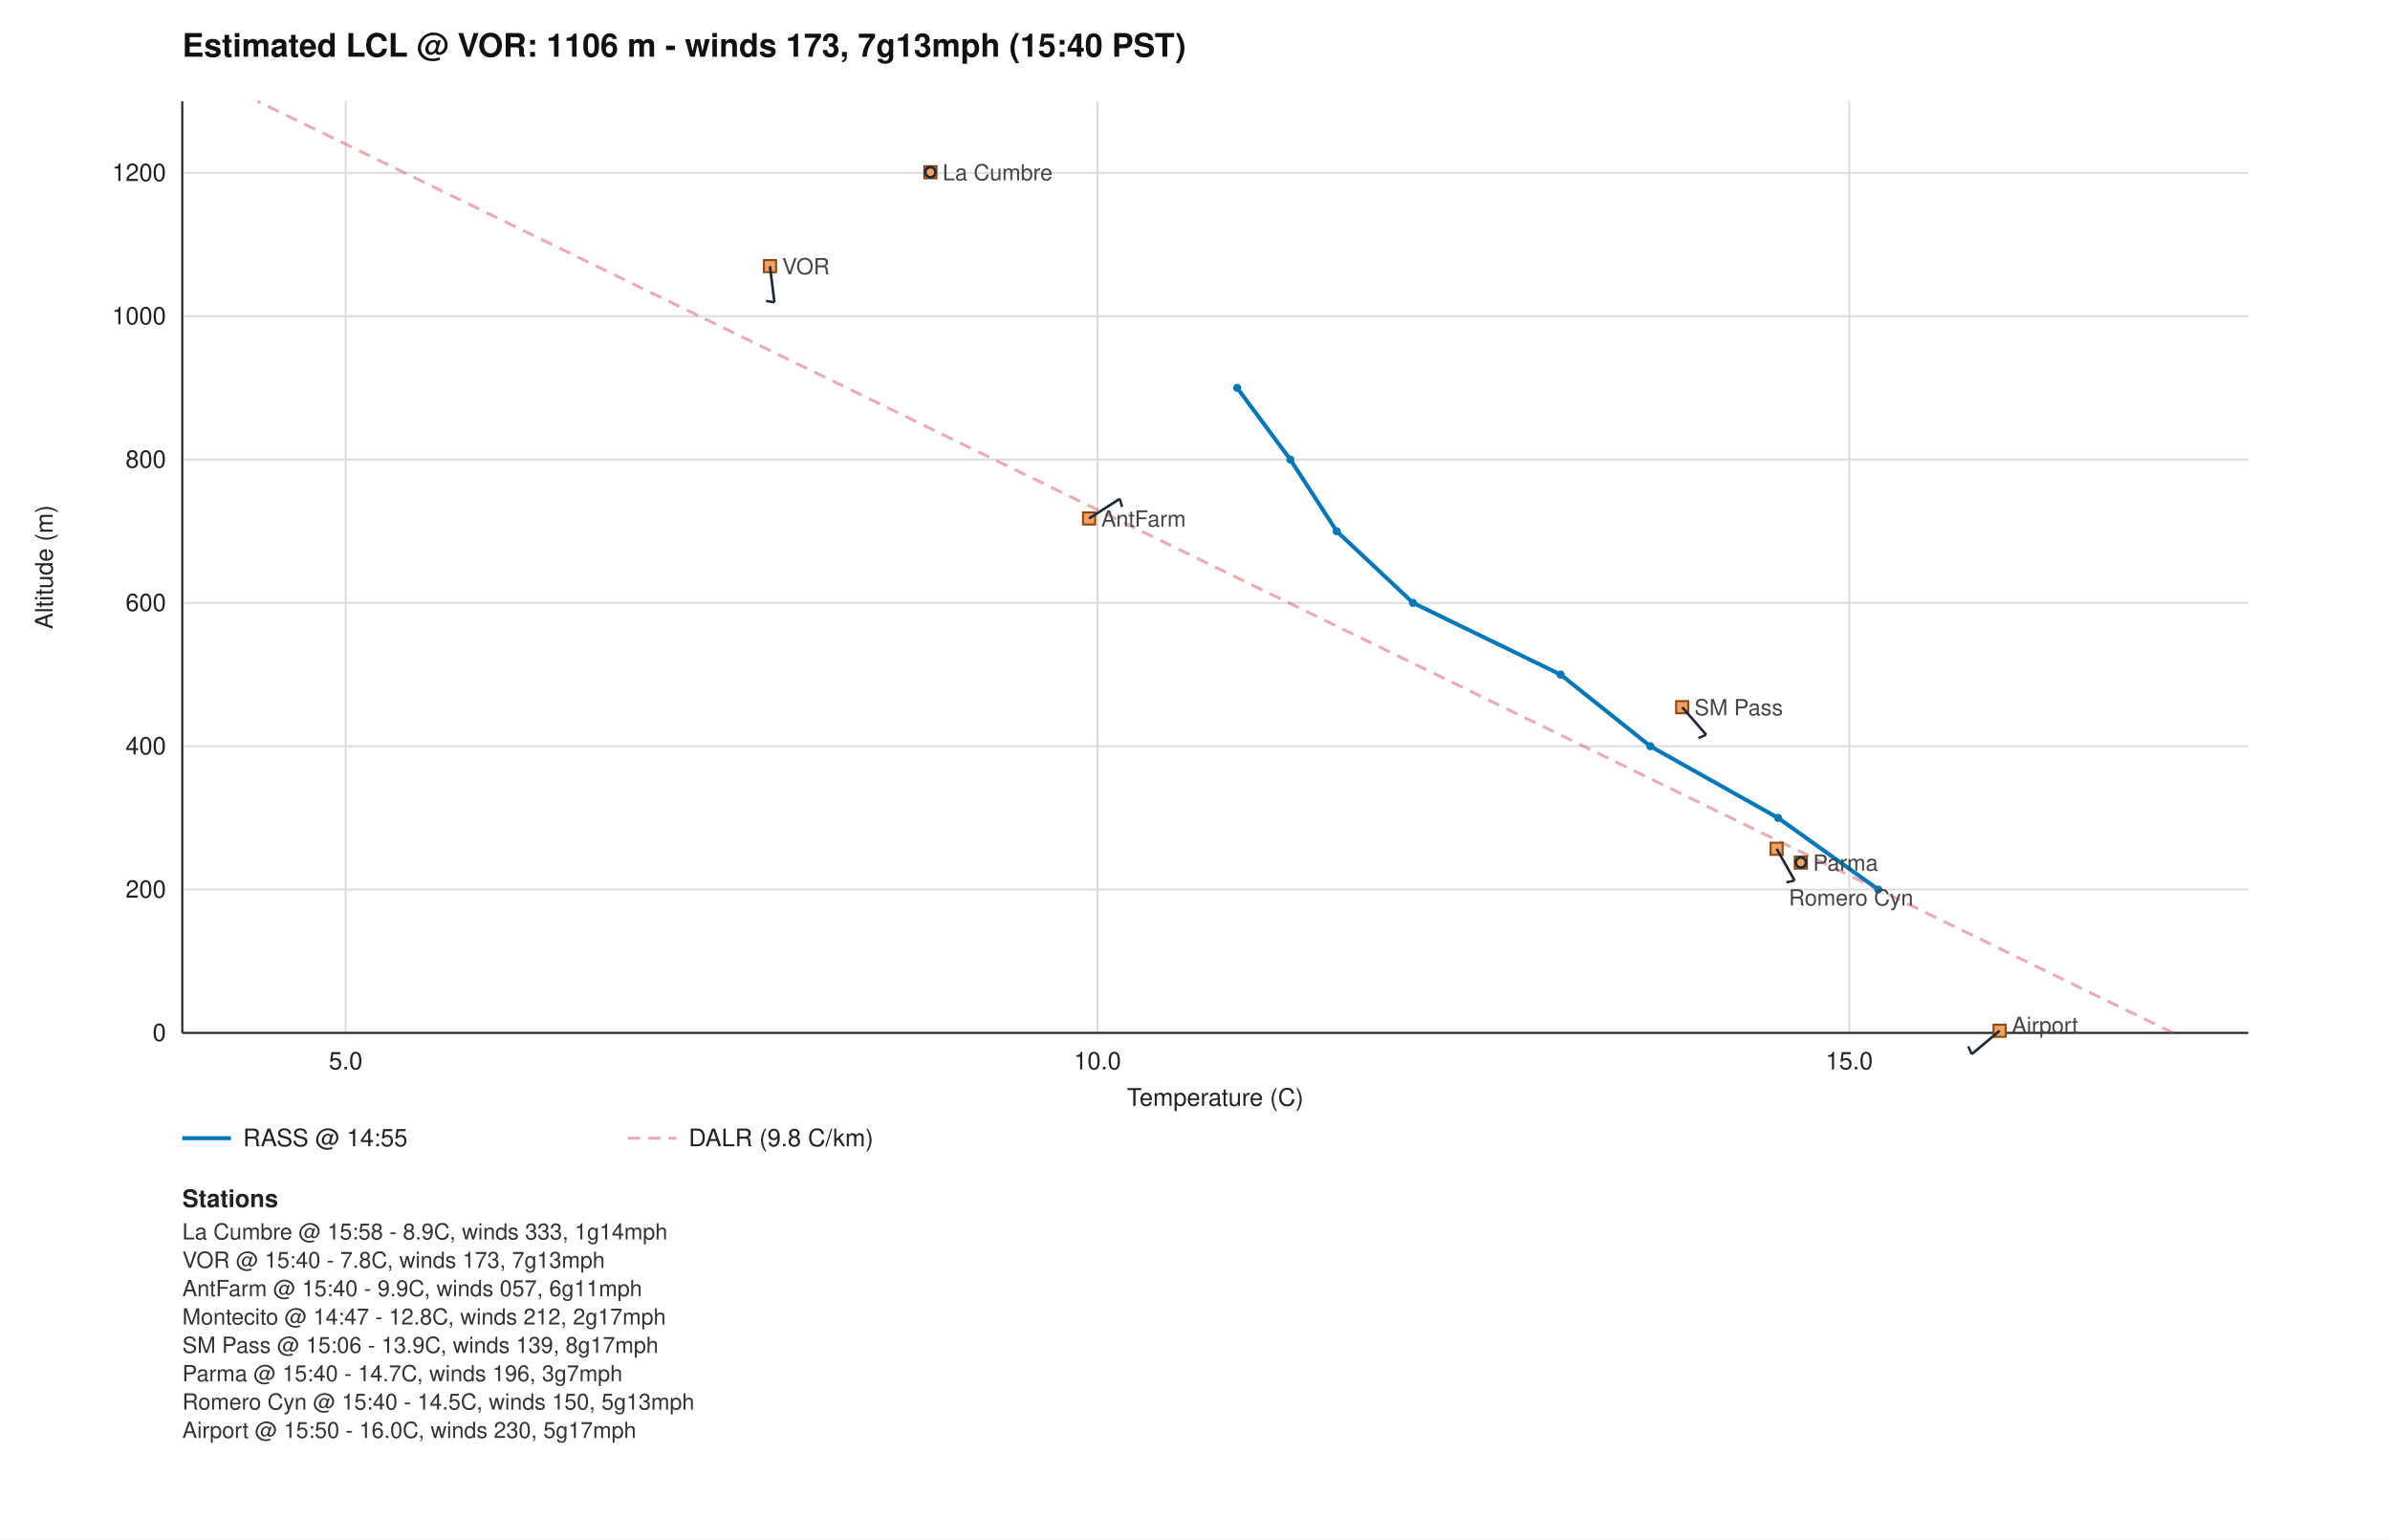
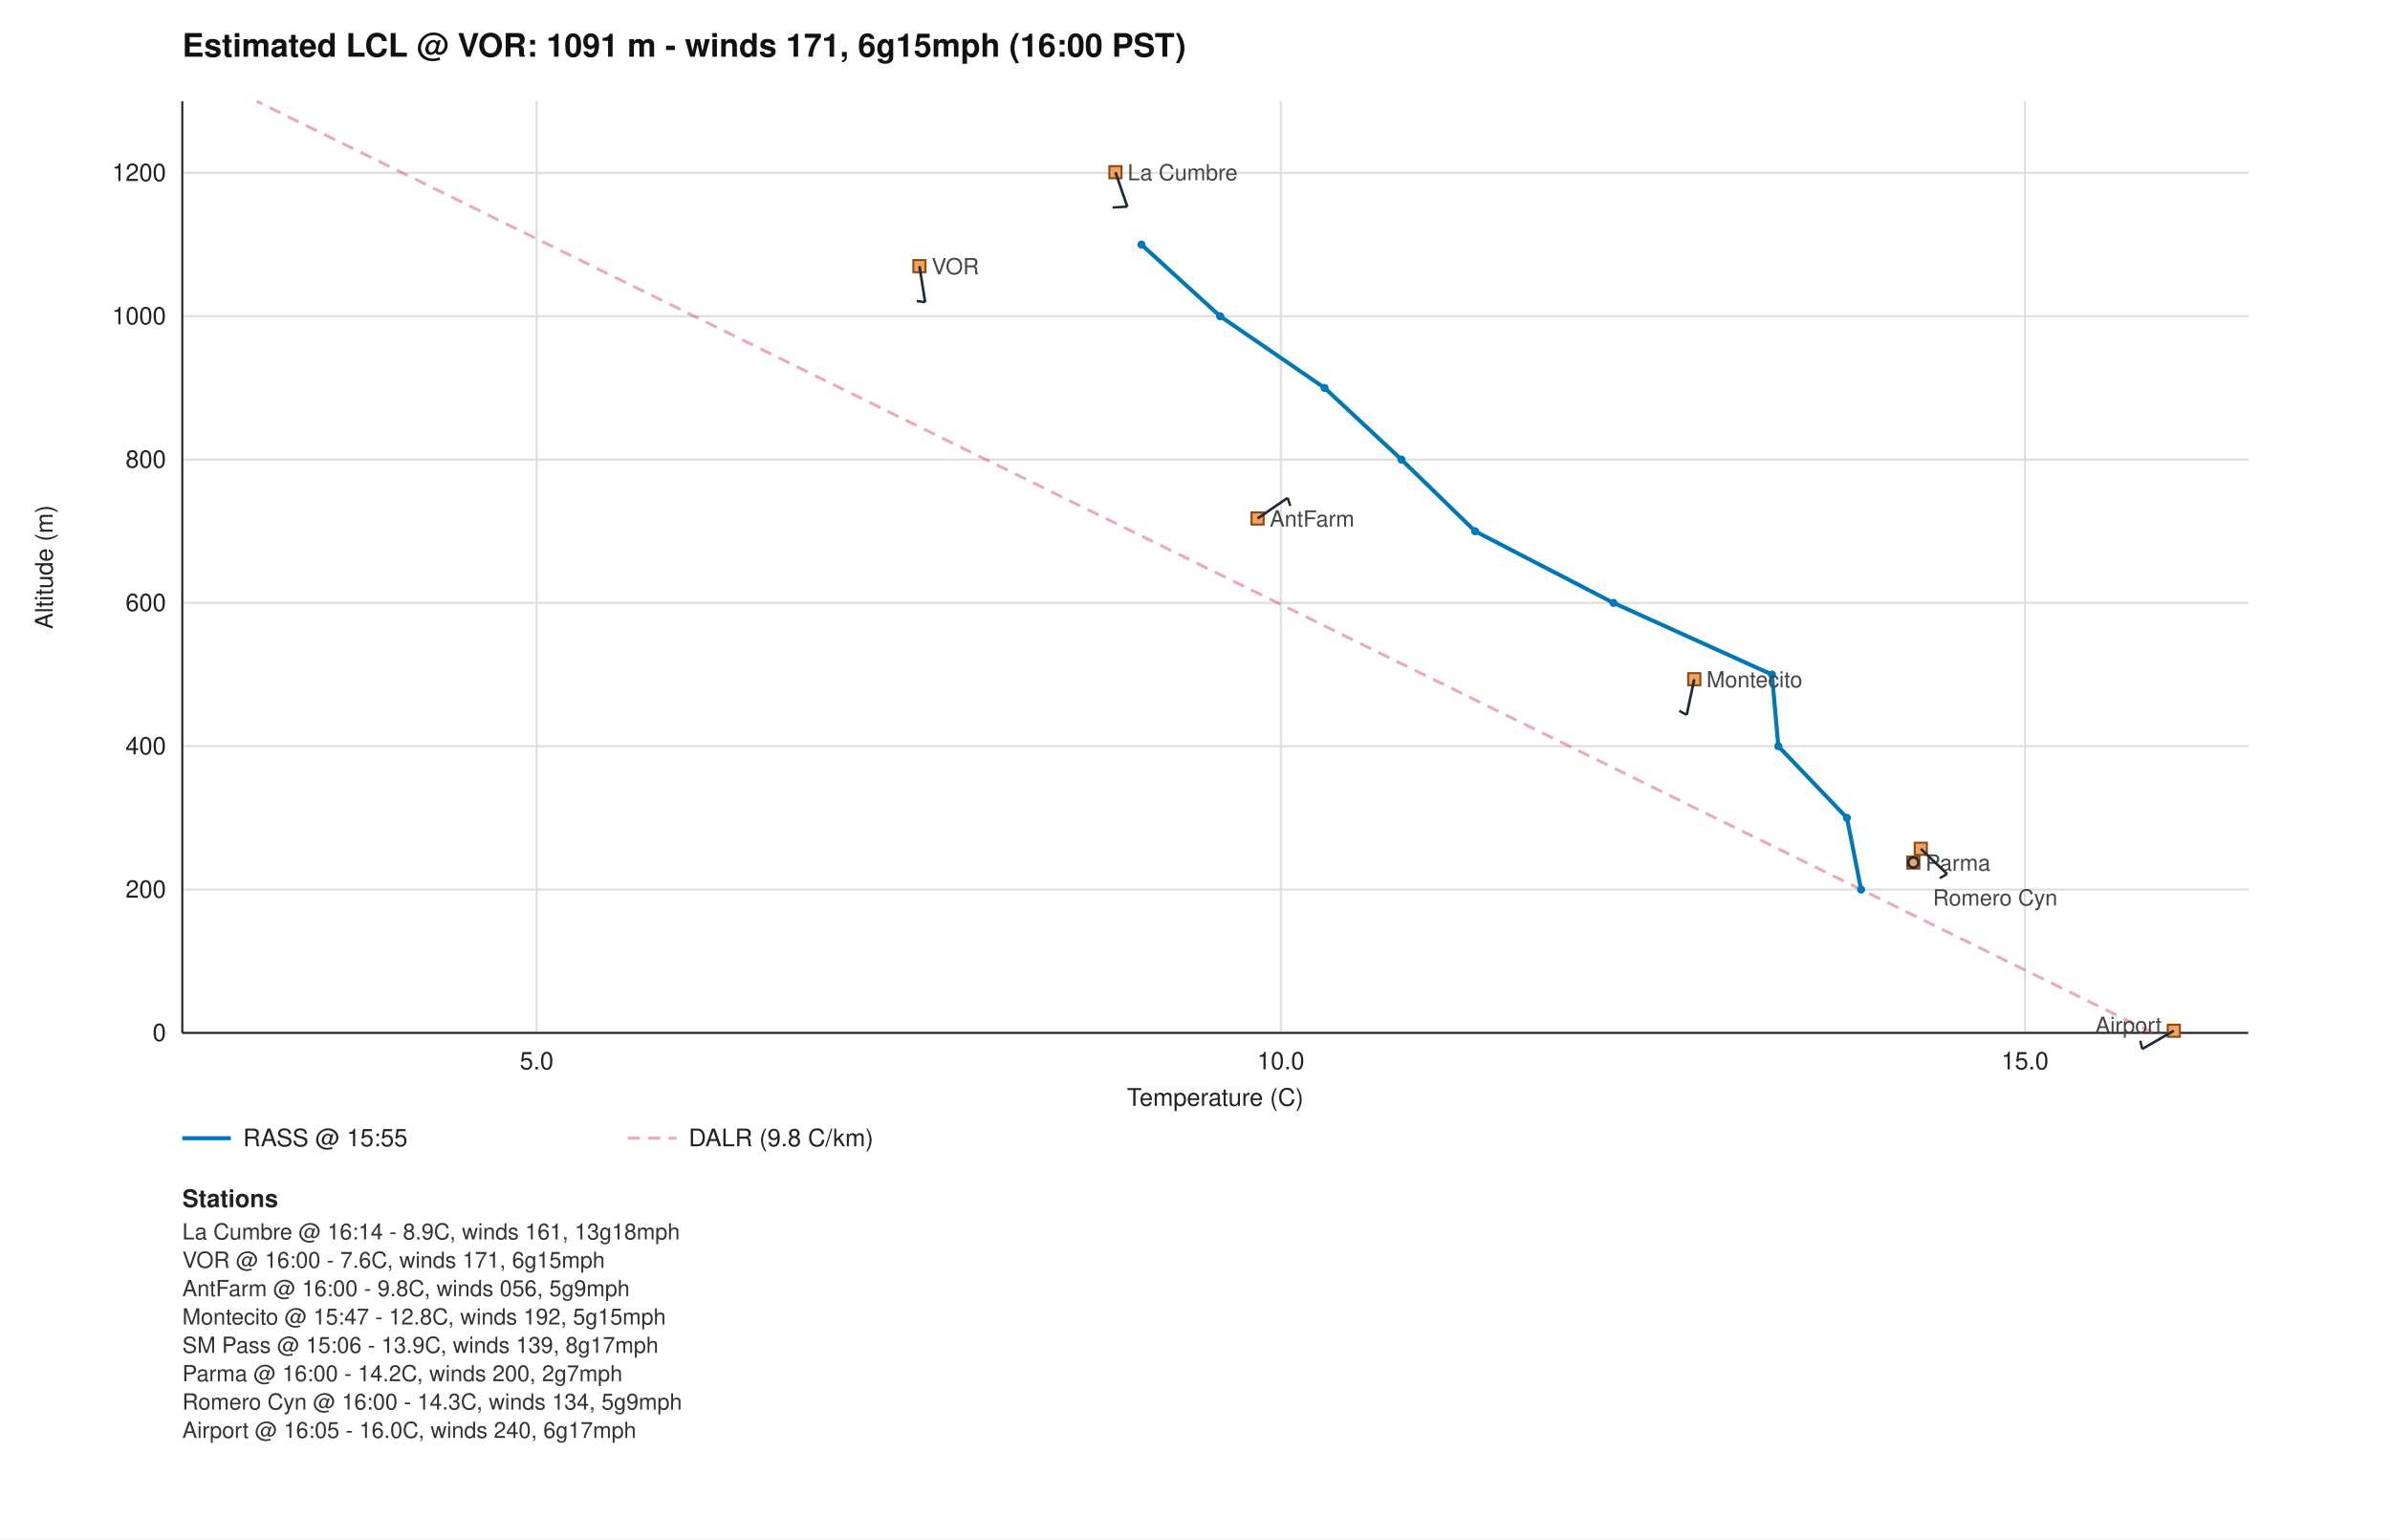
<svg xmlns="http://www.w3.org/2000/svg" width="1180" height="760" viewBox="0 0 1180 760">
  <style>
  .axis { stroke: #202020; stroke-width: 1; }
  .grid { stroke: #dddddd; stroke-width: 1; }
  .title { font-family: Helvetica, Arial, sans-serif; font-size: 16px; font-weight: 600; fill: #111111; }
  .label { font-family: Helvetica, Arial, sans-serif; font-size: 12px; fill: #222222; }
  .legend-h { font-family: Helvetica, Arial, sans-serif; font-size: 12px; font-weight: 600; fill: #222222; }
  .legend-row { font-family: Helvetica, Arial, sans-serif; font-size: 11px; fill: #333333; }
  .rass { fill: none; stroke: #0077b6; stroke-width: 2; }
  .dalr { fill: none; stroke: #d1495b; stroke-width: 1.5; stroke-dasharray: 6 4; stroke-opacity: 0.45; }
  .rass-point { fill: #0077b6; }
  .station { fill: #f4a261; stroke: #8b4c12; stroke-width: 1; }
  .barb-shaft { stroke: #1f2937; stroke-width: 1.3; }
  .barb-feather { stroke: #1f2937; stroke-width: 1.2; }
  .barb-flag { fill: #1f2937; stroke: #1f2937; stroke-width: 1; }
  .station-label { font-family: Helvetica, Arial, sans-serif; font-size: 11px; fill: #444444; }
</style>
  <rect x="0" y="0" width="1180" height="760" fill="#ffffff" />
-   <text class="title" x="90" y="28">Estimated LCL @ VOR: 1106 m - winds 173, 7g13mph (15:40 PST)</text>
+   <text class="title" x="90" y="28">Estimated LCL @ VOR: 1091 m - winds 171, 6g15mph (16:00 PST)</text>
  <line class="grid" x1="90" y1="510.00" x2="1110" y2="510.00" />
  <text class="label" x="82" y="514.00" text-anchor="end">0</text>
  <line class="grid" x1="90" y1="439.23" x2="1110" y2="439.23" />
  <text class="label" x="82" y="443.23" text-anchor="end">200</text>
  <line class="grid" x1="90" y1="368.46" x2="1110" y2="368.46" />
  <text class="label" x="82" y="372.46" text-anchor="end">400</text>
  <line class="grid" x1="90" y1="297.69" x2="1110" y2="297.69" />
  <text class="label" x="82" y="301.69" text-anchor="end">600</text>
  <line class="grid" x1="90" y1="226.92" x2="1110" y2="226.92" />
  <text class="label" x="82" y="230.92" text-anchor="end">800</text>
  <line class="grid" x1="90" y1="156.15" x2="1110" y2="156.15" />
  <text class="label" x="82" y="160.15" text-anchor="end">1000</text>
  <line class="grid" x1="90" y1="85.38" x2="1110" y2="85.38" />
  <text class="label" x="82" y="89.38" text-anchor="end">1200</text>
-   <line class="grid" x1="170.67" y1="50" x2="170.67" y2="510" />
-   <text class="label" x="170.67" y="528" text-anchor="middle">5.0</text>
-   <line class="grid" x1="541.85" y1="50" x2="541.85" y2="510" />
-   <text class="label" x="541.85" y="528" text-anchor="middle">10.0</text>
-   <line class="grid" x1="913.03" y1="50" x2="913.03" y2="510" />
-   <text class="label" x="913.03" y="528" text-anchor="middle">15.0</text>
+   <line class="grid" x1="264.96" y1="50" x2="264.96" y2="510" />
+   <text class="label" x="264.96" y="528" text-anchor="middle">5.0</text>
+   <line class="grid" x1="632.37" y1="50" x2="632.37" y2="510" />
+   <text class="label" x="632.37" y="528" text-anchor="middle">10.0</text>
+   <line class="grid" x1="999.78" y1="50" x2="999.78" y2="510" />
+   <text class="label" x="999.78" y="528" text-anchor="middle">15.0</text>
  <line class="axis" x1="90" y1="50" x2="90" y2="510" />
  <line class="axis" x1="90" y1="510" x2="1110" y2="510" />
  <text class="label" x="600.00" y="546" text-anchor="middle">Temperature (C)</text>
  <text class="label" x="26" y="280.00" text-anchor="middle" transform="rotate(-90 26 280.00)">Altitude (m)</text>
-   <path class="rass" d="M927.38,439.23 L877.89,403.85 L814.82,368.46 L770.49,333.08 L697.67,297.69 L659.99,262.31 L637.08,226.92 L610.85,191.54" />
-   <path class="dalr" d="M1072.88,510.00 L127.12,50.00" />
-   <circle class="rass-point" cx="927.38" cy="439.23" r="2" />
-   <circle class="rass-point" cx="877.89" cy="403.85" r="2" />
-   <circle class="rass-point" cx="814.82" cy="368.46" r="2" />
-   <circle class="rass-point" cx="770.49" cy="333.08" r="2" />
-   <circle class="rass-point" cx="697.67" cy="297.69" r="2" />
-   <circle class="rass-point" cx="659.99" cy="262.31" r="2" />
-   <circle class="rass-point" cx="637.08" cy="226.92" r="2" />
-   <circle class="rass-point" cx="610.85" cy="191.54" r="2" />
-   <rect class="station" x="456.36" y="82.03" width="6" height="6" />
-   <circle class="barb-shaft" cx="459.36" cy="85.03" r="2.5" fill="none" />
-   <text class="station-label" x="465.36" y="89.03" text-anchor="start">La Cumbre</text>
-   <rect class="station" x="377.16" y="128.42" width="6" height="6" />
-   <line class="barb-shaft" x1="380.16" y1="131.42" x2="382.36" y2="149.29" />
-   <line class="barb-feather" x1="382.36" y1="149.29" x2="378.24" y2="148.58" />
-   <text class="station-label" x="386.16" y="135.42" text-anchor="start">VOR</text>
-   <rect class="station" x="534.69" y="253.01" width="6" height="6" />
-   <line class="barb-shaft" x1="537.69" y1="256.01" x2="552.85" y2="246.30" />
-   <line class="barb-feather" x1="552.85" y1="246.30" x2="554.00" y2="250.32" />
-   <text class="station-label" x="543.69" y="260.01" text-anchor="start">AntFarm</text>
-   <rect class="station" x="827.55" y="346.18" width="6" height="6" />
-   <line class="barb-shaft" x1="830.55" y1="349.18" x2="842.36" y2="362.76" />
-   <line class="barb-feather" x1="842.36" y1="362.76" x2="838.55" y2="364.48" />
-   <text class="station-label" x="836.55" y="353.18" text-anchor="start">SM Pass</text>
-   <rect class="station" x="886.12" y="422.89" width="6" height="6" />
-   <circle class="barb-shaft" cx="889.12" cy="425.89" r="2.5" fill="none" />
-   <text class="station-label" x="895.12" y="429.89" text-anchor="start">Parma</text>
-   <rect class="station" x="874.17" y="416.10" width="6" height="6" />
-   <line class="barb-shaft" x1="877.17" y1="419.10" x2="886.03" y2="434.76" />
-   <line class="barb-feather" x1="886.03" y1="434.76" x2="881.96" y2="435.69" />
-   <text class="station-label" x="883.17" y="447.10" text-anchor="start">Romero Cyn</text>
-   <rect class="station" x="984.26" y="505.94" width="6" height="6" />
-   <line class="barb-shaft" x1="987.26" y1="508.94" x2="973.47" y2="520.51" />
-   <line class="barb-feather" x1="973.47" y1="520.51" x2="971.82" y2="516.67" />
-   <text class="station-label" x="993.26" y="510.00" text-anchor="start">Airport</text>
+   <path class="rass" d="M918.88,439.23 L911.88,403.85 L878.01,368.46 L874.86,333.08 L796.62,297.69 L728.31,262.31 L691.92,226.92 L653.99,191.54 L602.41,156.15 L563.57,120.77" />
+   <path class="dalr" d="M1062.90,510.00 L126.74,50.00" />
+   <circle class="rass-point" cx="918.88" cy="439.23" r="2" />
+   <circle class="rass-point" cx="911.88" cy="403.85" r="2" />
+   <circle class="rass-point" cx="878.01" cy="368.46" r="2" />
+   <circle class="rass-point" cx="874.86" cy="333.08" r="2" />
+   <circle class="rass-point" cx="796.62" cy="297.69" r="2" />
+   <circle class="rass-point" cx="728.31" cy="262.31" r="2" />
+   <circle class="rass-point" cx="691.92" cy="226.92" r="2" />
+   <circle class="rass-point" cx="653.99" cy="191.54" r="2" />
+   <circle class="rass-point" cx="602.41" cy="156.15" r="2" />
+   <circle class="rass-point" cx="563.57" cy="120.77" r="2" />
+   <rect class="station" x="547.72" y="82.03" width="6" height="6" />
+   <line class="barb-shaft" x1="550.72" y1="85.03" x2="556.58" y2="102.05" />
+   <line class="barb-feather" x1="556.58" y1="102.05" x2="549.31" y2="102.44" />
+   <text class="station-label" x="556.72" y="89.03" text-anchor="start">La Cumbre</text>
+   <rect class="station" x="450.95" y="128.42" width="6" height="6" />
+   <line class="barb-shaft" x1="453.95" y1="131.42" x2="456.77" y2="149.20" />
+   <line class="barb-feather" x1="456.77" y1="149.20" x2="452.63" y2="148.64" />
+   <text class="station-label" x="459.95" y="135.42" text-anchor="start">VOR</text>
+   <rect class="station" x="617.90" y="253.01" width="6" height="6" />
+   <line class="barb-shaft" x1="620.90" y1="256.01" x2="635.74" y2="245.82" />
+   <line class="barb-feather" x1="635.74" y1="245.82" x2="637.02" y2="249.79" />
+   <text class="station-label" x="626.90" y="260.01" text-anchor="start">AntFarm</text>
+   <rect class="station" x="833.50" y="332.38" width="6" height="6" />
+   <line class="barb-shaft" x1="836.50" y1="335.38" x2="832.76" y2="352.98" />
+   <line class="barb-feather" x1="832.76" y1="352.98" x2="829.10" y2="350.98" />
+   <text class="station-label" x="842.50" y="339.38" text-anchor="start">Montecito</text>
+   <rect class="station" x="941.67" y="422.89" width="6" height="6" />
+   <circle class="barb-shaft" cx="944.67" cy="425.89" r="2.5" fill="none" />
+   <text class="station-label" x="950.67" y="429.89" text-anchor="start">Parma</text>
+   <rect class="station" x="945.34" y="416.10" width="6" height="6" />
+   <line class="barb-shaft" x1="948.34" y1="419.10" x2="961.35" y2="431.53" />
+   <line class="barb-feather" x1="961.35" y1="431.53" x2="957.72" y2="433.60" />
+   <text class="station-label" x="954.34" y="447.10" text-anchor="start">Romero Cyn</text>
+   <rect class="station" x="1070.26" y="505.94" width="6" height="6" />
+   <line class="barb-shaft" x1="1073.26" y1="508.94" x2="1057.67" y2="517.94" />
+   <line class="barb-feather" x1="1057.67" y1="517.94" x2="1056.71" y2="513.87" />
+   <text class="station-label" x="1067.26" y="510.00" text-anchor="end">Airport</text>
  <line class="rass" x1="90" y1="562" x2="114" y2="562" />
-   <text class="label" x="120" y="566">RASS @ 14:55</text>
+   <text class="label" x="120" y="566">RASS @ 15:55</text>
  <line class="dalr" x1="310" y1="562" x2="334" y2="562" />
  <text class="label" x="340" y="566">DALR (9.8 C/km)</text>
  <text class="legend-h" x="90" y="596">Stations</text>
-   <text class="legend-row" x="90" y="612">La Cumbre @ 15:58 - 8.9C, winds 333, 1g14mph</text>
-   <text class="legend-row" x="90" y="626">VOR @ 15:40 - 7.8C, winds 173, 7g13mph</text>
-   <text class="legend-row" x="90" y="640">AntFarm @ 15:40 - 9.9C, winds 057, 6g11mph</text>
-   <text class="legend-row" x="90" y="654">Montecito @ 14:47 - 12.8C, winds 212, 2g17mph</text>
+   <text class="legend-row" x="90" y="612">La Cumbre @ 16:14 - 8.9C, winds 161, 13g18mph</text>
+   <text class="legend-row" x="90" y="626">VOR @ 16:00 - 7.6C, winds 171, 6g15mph</text>
+   <text class="legend-row" x="90" y="640">AntFarm @ 16:00 - 9.8C, winds 056, 5g9mph</text>
+   <text class="legend-row" x="90" y="654">Montecito @ 15:47 - 12.8C, winds 192, 5g15mph</text>
  <text class="legend-row" x="90" y="668">SM Pass @ 15:06 - 13.9C, winds 139, 8g17mph</text>
-   <text class="legend-row" x="90" y="682">Parma @ 15:40 - 14.7C, winds 196, 3g7mph</text>
-   <text class="legend-row" x="90" y="696">Romero Cyn @ 15:40 - 14.5C, winds 150, 5g13mph</text>
-   <text class="legend-row" x="90" y="710">Airport @ 15:50 - 16.0C, winds 230, 5g17mph</text>
+   <text class="legend-row" x="90" y="682">Parma @ 16:00 - 14.2C, winds 200, 2g7mph</text>
+   <text class="legend-row" x="90" y="696">Romero Cyn @ 16:00 - 14.3C, winds 134, 5g9mph</text>
+   <text class="legend-row" x="90" y="710">Airport @ 16:05 - 16.0C, winds 240, 6g17mph</text>
</svg>
